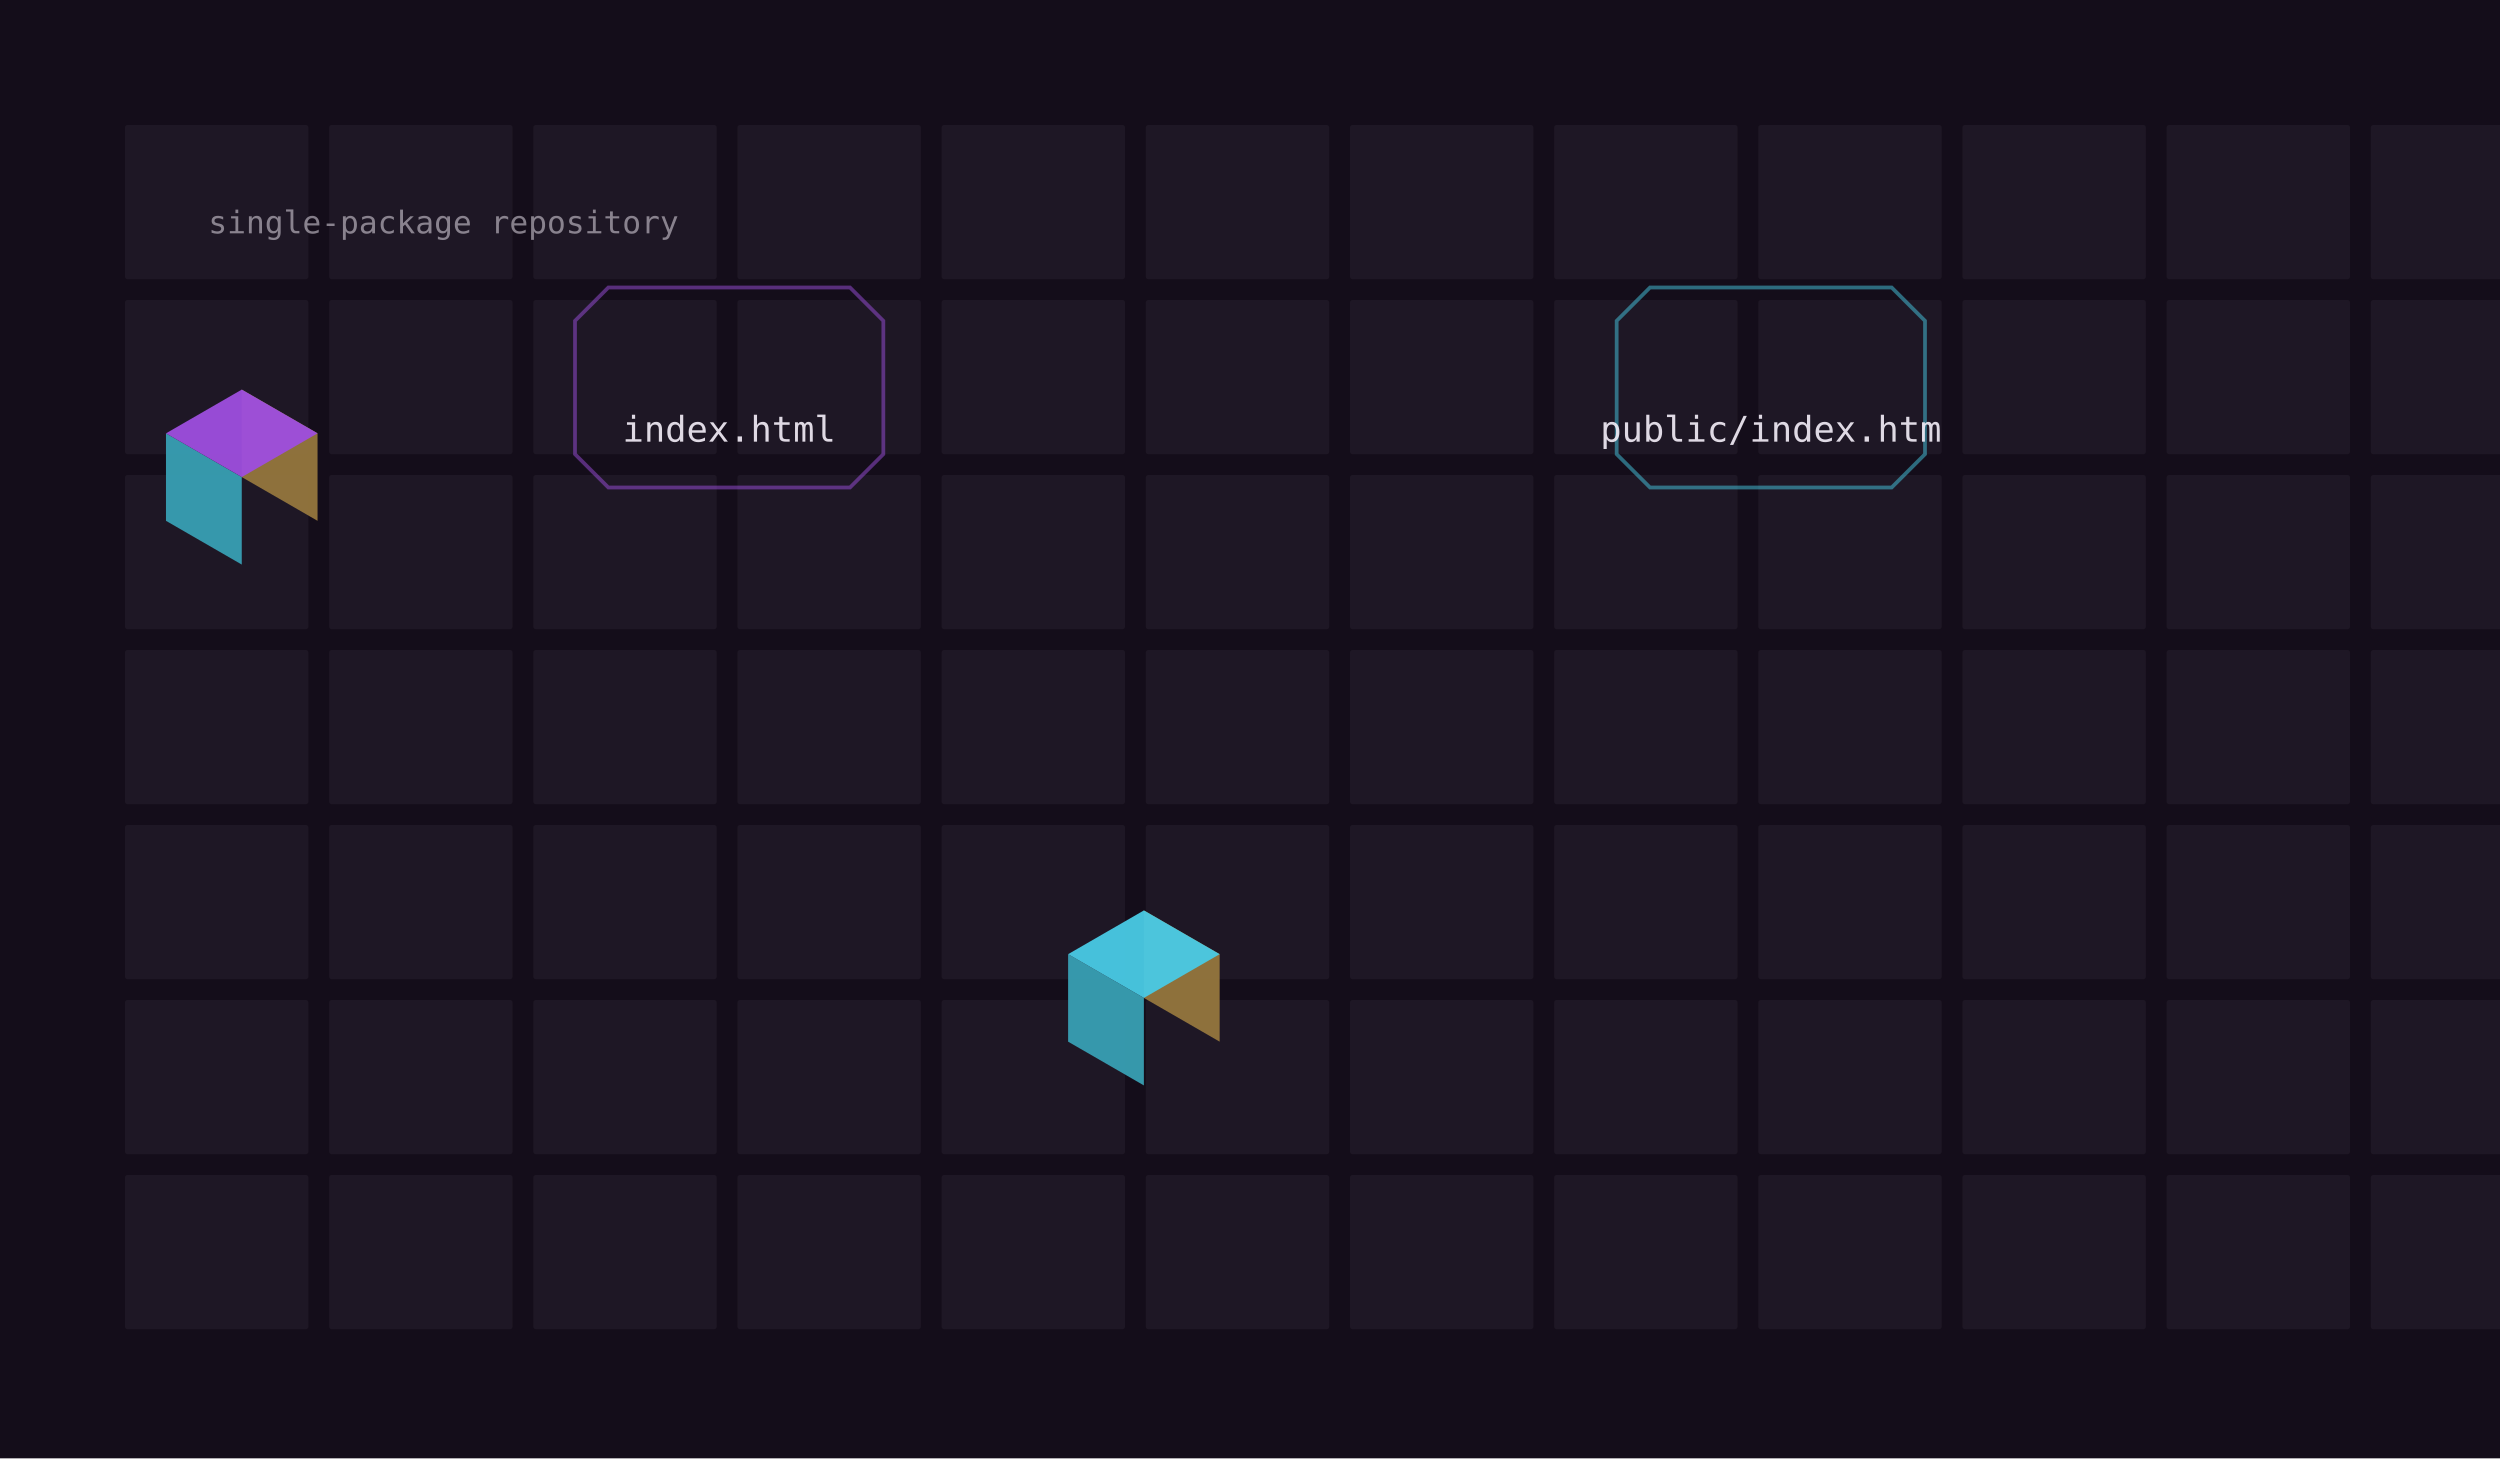
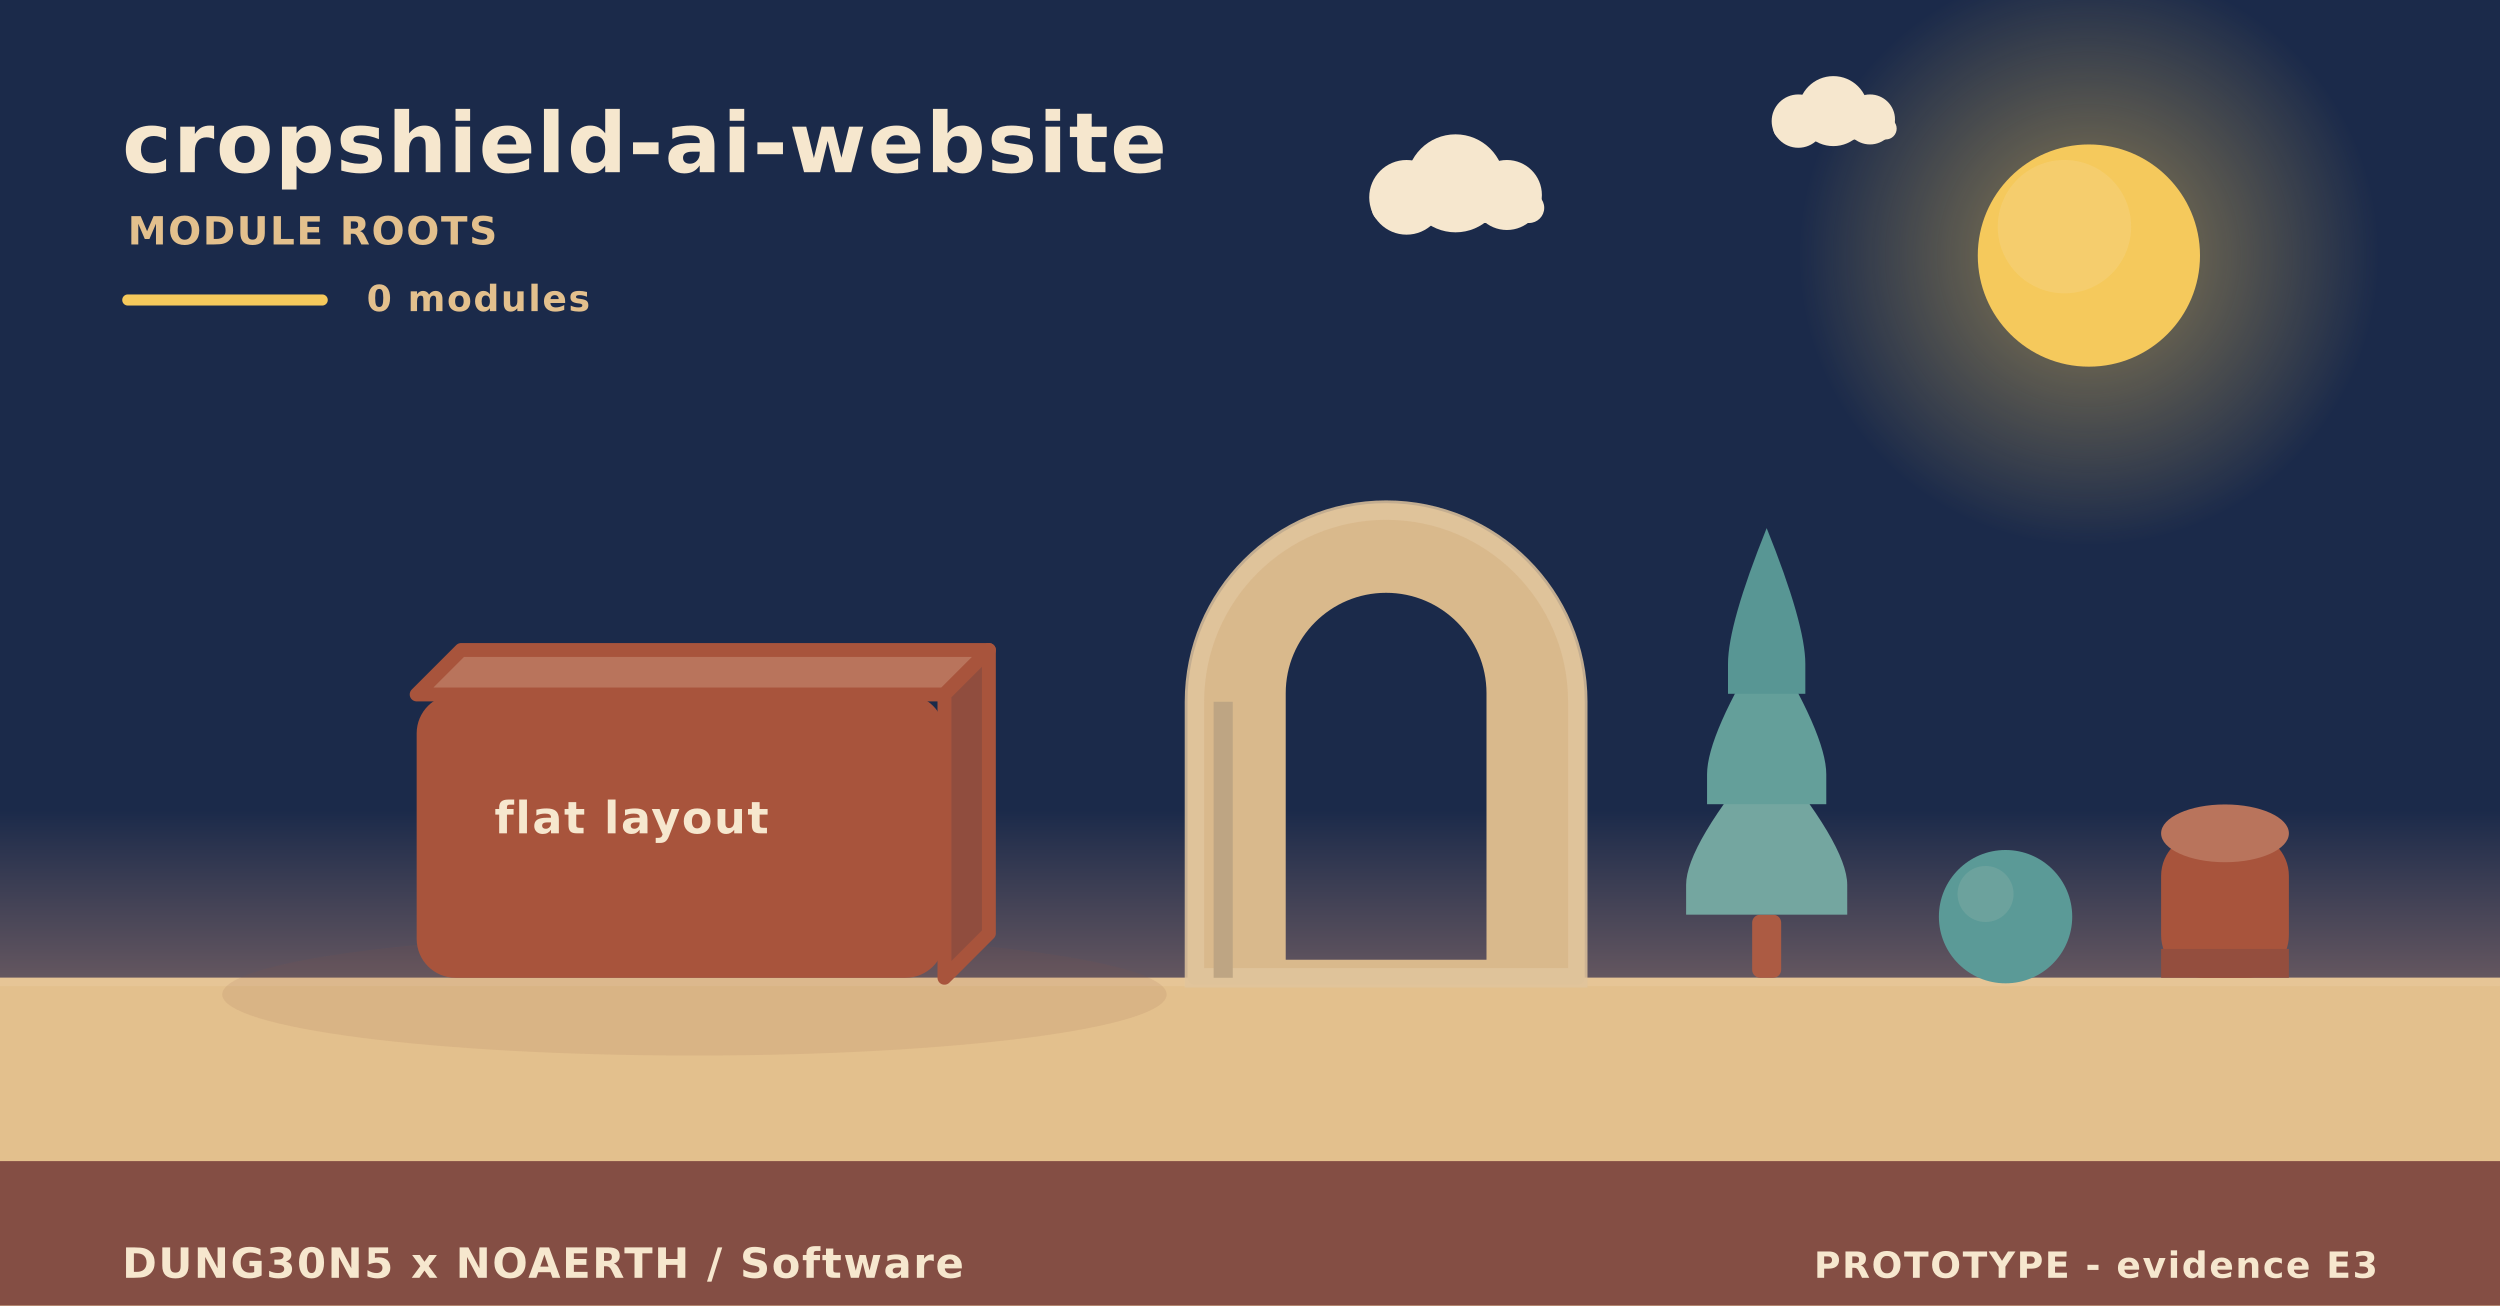
- <svg xmlns="http://www.w3.org/2000/svg" viewBox="0 0 1200 700" width="1200" height="700" role="img" aria-label="cropshield-ai-website architecture">
-   <rect width="1200" height="700" fill="#140d1a" />
-   <defs>
-     <linearGradient id="ga" x1="0" y1="0" x2="1" y2="1">
-       <stop offset="0%" stop-color="#9d4edd" />
-       <stop offset="100%" stop-color="#48cae4" />
-     </linearGradient>
-   </defs>
-   <rect x="60.00" y="60.00" width="88.00" height="74.00" rx="1.20" fill="#f4eef8" opacity="0.05" />
-   <rect x="158.00" y="60.00" width="88.00" height="74.00" rx="1.20" fill="#f4eef8" opacity="0.05" />
-   <rect x="256.00" y="60.00" width="88.00" height="74.00" rx="1.20" fill="#f4eef8" opacity="0.05" />
-   <rect x="354.00" y="60.00" width="88.00" height="74.00" rx="1.20" fill="#f4eef8" opacity="0.05" />
-   <rect x="452.00" y="60.00" width="88.00" height="74.00" rx="1.20" fill="#f4eef8" opacity="0.05" />
-   <rect x="550.00" y="60.00" width="88.00" height="74.00" rx="1.20" fill="#f4eef8" opacity="0.05" />
-   <rect x="648.00" y="60.00" width="88.00" height="74.00" rx="1.20" fill="#f4eef8" opacity="0.05" />
-   <rect x="746.00" y="60.00" width="88.00" height="74.00" rx="1.20" fill="#f4eef8" opacity="0.05" />
-   <rect x="844.00" y="60.00" width="88.00" height="74.00" rx="1.20" fill="#f4eef8" opacity="0.05" />
-   <rect x="942.00" y="60.00" width="88.00" height="74.00" rx="1.20" fill="#f4eef8" opacity="0.05" />
-   <rect x="1040.00" y="60.00" width="88.00" height="74.00" rx="1.20" fill="#f4eef8" opacity="0.05" />
-   <rect x="1138.00" y="60.00" width="88.00" height="74.00" rx="1.20" fill="#f4eef8" opacity="0.05" />
-   <rect x="60.00" y="144.00" width="88.00" height="74.00" rx="1.20" fill="#f4eef8" opacity="0.05" />
-   <rect x="158.00" y="144.00" width="88.00" height="74.00" rx="1.20" fill="#f4eef8" opacity="0.05" />
-   <rect x="256.00" y="144.00" width="88.00" height="74.00" rx="1.20" fill="#f4eef8" opacity="0.05" />
-   <rect x="354.00" y="144.00" width="88.00" height="74.00" rx="1.20" fill="#f4eef8" opacity="0.05" />
-   <rect x="452.00" y="144.00" width="88.00" height="74.00" rx="1.20" fill="#f4eef8" opacity="0.05" />
-   <rect x="550.00" y="144.00" width="88.00" height="74.00" rx="1.20" fill="#f4eef8" opacity="0.05" />
-   <rect x="648.00" y="144.00" width="88.00" height="74.00" rx="1.20" fill="#f4eef8" opacity="0.05" />
-   <rect x="746.00" y="144.00" width="88.00" height="74.00" rx="1.20" fill="#f4eef8" opacity="0.05" />
-   <rect x="844.00" y="144.00" width="88.00" height="74.00" rx="1.20" fill="#f4eef8" opacity="0.05" />
-   <rect x="942.00" y="144.00" width="88.00" height="74.00" rx="1.20" fill="#f4eef8" opacity="0.05" />
-   <rect x="1040.00" y="144.00" width="88.00" height="74.00" rx="1.20" fill="#f4eef8" opacity="0.05" />
-   <rect x="1138.00" y="144.00" width="88.00" height="74.00" rx="1.20" fill="#f4eef8" opacity="0.05" />
-   <rect x="60.00" y="228.00" width="88.00" height="74.00" rx="1.20" fill="#f4eef8" opacity="0.05" />
-   <rect x="158.00" y="228.00" width="88.00" height="74.00" rx="1.20" fill="#f4eef8" opacity="0.05" />
-   <rect x="256.00" y="228.00" width="88.00" height="74.00" rx="1.20" fill="#f4eef8" opacity="0.05" />
-   <rect x="354.00" y="228.00" width="88.00" height="74.00" rx="1.20" fill="#f4eef8" opacity="0.05" />
-   <rect x="452.00" y="228.00" width="88.00" height="74.00" rx="1.20" fill="#f4eef8" opacity="0.05" />
-   <rect x="550.00" y="228.00" width="88.00" height="74.00" rx="1.20" fill="#f4eef8" opacity="0.05" />
-   <rect x="648.00" y="228.00" width="88.00" height="74.00" rx="1.20" fill="#f4eef8" opacity="0.05" />
-   <rect x="746.00" y="228.00" width="88.00" height="74.00" rx="1.20" fill="#f4eef8" opacity="0.05" />
-   <rect x="844.00" y="228.00" width="88.00" height="74.00" rx="1.20" fill="#f4eef8" opacity="0.05" />
-   <rect x="942.00" y="228.00" width="88.00" height="74.00" rx="1.20" fill="#f4eef8" opacity="0.05" />
-   <rect x="1040.00" y="228.00" width="88.00" height="74.00" rx="1.20" fill="#f4eef8" opacity="0.05" />
-   <rect x="1138.00" y="228.00" width="88.00" height="74.00" rx="1.20" fill="#f4eef8" opacity="0.05" />
-   <rect x="60.00" y="312.00" width="88.00" height="74.00" rx="1.20" fill="#f4eef8" opacity="0.05" />
-   <rect x="158.00" y="312.00" width="88.00" height="74.00" rx="1.20" fill="#f4eef8" opacity="0.05" />
-   <rect x="256.00" y="312.00" width="88.00" height="74.00" rx="1.20" fill="#f4eef8" opacity="0.05" />
-   <rect x="354.00" y="312.00" width="88.00" height="74.00" rx="1.20" fill="#f4eef8" opacity="0.05" />
-   <rect x="452.00" y="312.00" width="88.00" height="74.00" rx="1.20" fill="#f4eef8" opacity="0.05" />
-   <rect x="550.00" y="312.00" width="88.00" height="74.00" rx="1.20" fill="#f4eef8" opacity="0.05" />
-   <rect x="648.00" y="312.00" width="88.00" height="74.00" rx="1.20" fill="#f4eef8" opacity="0.05" />
-   <rect x="746.00" y="312.00" width="88.00" height="74.00" rx="1.20" fill="#f4eef8" opacity="0.05" />
-   <rect x="844.00" y="312.00" width="88.00" height="74.00" rx="1.20" fill="#f4eef8" opacity="0.05" />
-   <rect x="942.00" y="312.00" width="88.00" height="74.00" rx="1.20" fill="#f4eef8" opacity="0.05" />
-   <rect x="1040.00" y="312.00" width="88.00" height="74.00" rx="1.20" fill="#f4eef8" opacity="0.05" />
-   <rect x="1138.00" y="312.00" width="88.00" height="74.00" rx="1.20" fill="#f4eef8" opacity="0.05" />
-   <rect x="60.00" y="396.00" width="88.00" height="74.00" rx="1.20" fill="#f4eef8" opacity="0.05" />
-   <rect x="158.00" y="396.00" width="88.00" height="74.00" rx="1.20" fill="#f4eef8" opacity="0.05" />
-   <rect x="256.00" y="396.00" width="88.00" height="74.00" rx="1.20" fill="#f4eef8" opacity="0.05" />
-   <rect x="354.00" y="396.00" width="88.00" height="74.00" rx="1.20" fill="#f4eef8" opacity="0.05" />
-   <rect x="452.00" y="396.00" width="88.00" height="74.00" rx="1.20" fill="#f4eef8" opacity="0.05" />
-   <rect x="550.00" y="396.00" width="88.00" height="74.00" rx="1.20" fill="#f4eef8" opacity="0.05" />
-   <rect x="648.00" y="396.00" width="88.00" height="74.00" rx="1.20" fill="#f4eef8" opacity="0.05" />
-   <rect x="746.00" y="396.00" width="88.00" height="74.00" rx="1.20" fill="#f4eef8" opacity="0.05" />
-   <rect x="844.00" y="396.00" width="88.00" height="74.00" rx="1.20" fill="#f4eef8" opacity="0.05" />
-   <rect x="942.00" y="396.00" width="88.00" height="74.00" rx="1.20" fill="#f4eef8" opacity="0.05" />
-   <rect x="1040.00" y="396.00" width="88.00" height="74.00" rx="1.20" fill="#f4eef8" opacity="0.05" />
-   <rect x="1138.00" y="396.00" width="88.00" height="74.00" rx="1.20" fill="#f4eef8" opacity="0.05" />
-   <rect x="60.00" y="480.00" width="88.00" height="74.00" rx="1.20" fill="#f4eef8" opacity="0.05" />
-   <rect x="158.00" y="480.00" width="88.00" height="74.00" rx="1.20" fill="#f4eef8" opacity="0.05" />
-   <rect x="256.00" y="480.00" width="88.00" height="74.00" rx="1.20" fill="#f4eef8" opacity="0.05" />
-   <rect x="354.00" y="480.00" width="88.00" height="74.00" rx="1.20" fill="#f4eef8" opacity="0.05" />
-   <rect x="452.00" y="480.00" width="88.00" height="74.00" rx="1.20" fill="#f4eef8" opacity="0.05" />
-   <rect x="550.00" y="480.00" width="88.00" height="74.00" rx="1.20" fill="#f4eef8" opacity="0.05" />
-   <rect x="648.00" y="480.00" width="88.00" height="74.00" rx="1.20" fill="#f4eef8" opacity="0.05" />
-   <rect x="746.00" y="480.00" width="88.00" height="74.00" rx="1.20" fill="#f4eef8" opacity="0.05" />
-   <rect x="844.00" y="480.00" width="88.00" height="74.00" rx="1.20" fill="#f4eef8" opacity="0.05" />
-   <rect x="942.00" y="480.00" width="88.00" height="74.00" rx="1.20" fill="#f4eef8" opacity="0.05" />
-   <rect x="1040.00" y="480.00" width="88.00" height="74.00" rx="1.20" fill="#f4eef8" opacity="0.05" />
-   <rect x="1138.00" y="480.00" width="88.00" height="74.00" rx="1.20" fill="#f4eef8" opacity="0.05" />
-   <rect x="60.00" y="564.00" width="88.00" height="74.00" rx="1.20" fill="#f4eef8" opacity="0.05" />
-   <rect x="158.00" y="564.00" width="88.00" height="74.00" rx="1.20" fill="#f4eef8" opacity="0.05" />
-   <rect x="256.00" y="564.00" width="88.00" height="74.00" rx="1.20" fill="#f4eef8" opacity="0.05" />
-   <rect x="354.00" y="564.00" width="88.00" height="74.00" rx="1.20" fill="#f4eef8" opacity="0.05" />
-   <rect x="452.00" y="564.00" width="88.00" height="74.00" rx="1.20" fill="#f4eef8" opacity="0.05" />
-   <rect x="550.00" y="564.00" width="88.00" height="74.00" rx="1.20" fill="#f4eef8" opacity="0.05" />
-   <rect x="648.00" y="564.00" width="88.00" height="74.00" rx="1.20" fill="#f4eef8" opacity="0.05" />
-   <rect x="746.00" y="564.00" width="88.00" height="74.00" rx="1.20" fill="#f4eef8" opacity="0.05" />
-   <rect x="844.00" y="564.00" width="88.00" height="74.00" rx="1.20" fill="#f4eef8" opacity="0.05" />
-   <rect x="942.00" y="564.00" width="88.00" height="74.00" rx="1.20" fill="#f4eef8" opacity="0.05" />
-   <rect x="1040.00" y="564.00" width="88.00" height="74.00" rx="1.20" fill="#f4eef8" opacity="0.05" />
-   <rect x="1138.00" y="564.00" width="88.00" height="74.00" rx="1.20" fill="#f4eef8" opacity="0.05" />
-   <path d="M292.00,138.00 H408.00 L424.00,154.00 V218.00 L408.00,234.00 H292.00 L276.00,218.00 V154.00 Z" fill="none" stroke="rgba(157,78,221,0.550)" stroke-width="1.80" opacity="0.90" />
-   <polygon points="116.05,229.00 152.42,250.00 152.42,208.00 116.05,187.00" fill="#94763d" opacity="0.95" />
-   <polygon points="79.67,250.00 116.05,271.00 116.05,229.00 79.67,208.00" fill="#389eb2" opacity="0.95" />
-   <polygon points="116.05,187.00 152.42,208.00 116.05,229.00 79.67,208.00" fill="#9d4edd" opacity="0.95" />
-   <text x="350" y="212" font-family="ui-monospace,Menlo,monospace" font-size="17" fill="rgba(244,238,248,0.900)" text-anchor="middle">index.html</text>
-   <path d="M792.00,138.00 H908.00 L924.00,154.00 V218.00 L908.00,234.00 H792.00 L776.00,218.00 V154.00 Z" fill="none" stroke="rgba(72,202,228,0.550)" stroke-width="1.80" opacity="0.90" />
-   <polygon points="549.06,479.00 585.43,500.00 585.43,458.00 549.06,437.00" fill="#94763d" opacity="0.95" />
-   <polygon points="512.69,500.00 549.06,521.00 549.06,479.00 512.69,458.00" fill="#389eb2" opacity="0.95" />
-   <polygon points="549.06,437.00 585.43,458.00 549.06,479.00 512.69,458.00" fill="#48cae4" opacity="0.95" />
-   <text x="850" y="212" font-family="ui-monospace,Menlo,monospace" font-size="17" fill="rgba(244,238,248,0.900)" text-anchor="middle">public/index.htm</text>
-   <text x="100" y="112" font-family="ui-monospace,Menlo,monospace" font-size="15" fill="rgba(244,238,248,0.500)">single-package repository</text>
+ <svg xmlns="http://www.w3.org/2000/svg" width="900" height="470" viewBox="0 0 900 470" role="img" aria-label="cropshield-ai-website - how it is built">
+   <linearGradient id="skya" x1="0" y1="0" x2="0" y2="1">
+     <stop offset="0" stop-color="#1b2a4a" />
+     <stop offset="0.62" stop-color="#1b2a4a" />
+     <stop offset="1" stop-color="#f3ad8a" />
+   </linearGradient>
+   <rect width="900" height="470" fill="url(#skya)" />
+   <radialGradient id="suna">
+     <stop offset="0.35" stop-color="#f5c95c" stop-opacity="0.34" />
+     <stop offset="1" stop-color="#f5c95c" stop-opacity="0" />
+   </radialGradient>
+   <circle cx="752" cy="92" r="104" fill="url(#suna)" />
+   <circle cx="752" cy="92" r="40" fill="#f5c95c" />
+   <circle cx="743.2" cy="81.6" r="24" fill="#f5d27e" opacity="0.5" />
+   <g>
+     <circle cx="524" cy="66" r="17.64" fill="#f6e7ce" />
+     <circle cx="506.36" cy="71.04" r="13.44" fill="#f6e7ce" />
+     <circle cx="542.48" cy="70.2" r="12.6" fill="#f6e7ce" />
+     <rect x="493.76" y="69.36" width="62.16" height="10.92" rx="5.46" fill="#f6e7ce" />
+   </g>
+   <g>
+     <circle cx="660" cy="40" r="12.6" fill="#f6e7ce" />
+     <circle cx="647.4" cy="43.6" r="9.6" fill="#f6e7ce" />
+     <circle cx="673.2" cy="43" r="9" fill="#f6e7ce" />
+     <rect x="638.4" y="42.4" width="44.4" height="7.8" rx="3.9" fill="#f6e7ce" />
+   </g>
+   <rect x="0" y="352" width="900" height="118" fill="#e3c08d" />
+   <rect x="0" y="352" width="900" height="3" fill="#e6c596" />
+   <text x="44" y="62" font-family="Verdana,DejaVu Sans,sans-serif" font-size="30" font-weight="700" letter-spacing="0.6" fill="#f6e7ce" text-anchor="start">cropshield-ai-website</text>
+   <text x="46" y="88" font-family="Verdana,DejaVu Sans,sans-serif" font-size="14" font-weight="700" letter-spacing="0.6" fill="#e3c08d" text-anchor="start">MODULE ROOTS</text>
+   <rect x="44" y="106" width="74" height="4" rx="2" fill="#f5c95c" />
+   <text x="132" y="112" font-family="Verdana,DejaVu Sans,sans-serif" font-size="13" font-weight="700" letter-spacing="0.6" fill="#e3c08d" text-anchor="start">0 modules</text>
+   <ellipse cx="250" cy="358" rx="170" ry="22" fill="rgba(138,90,68,0.11)" />
+   <path d="M150,250 L340,250 L356,234 L166,234 Z" fill="#b9745c" stroke="#a8543c" stroke-width="5" stroke-linejoin="round" />
+   <path d="M340,250 L356,234 L356,336 L340,352 Z" fill="#904d3e" stroke="#a8543c" stroke-width="5" stroke-linejoin="round" />
+   <rect x="150" y="250" width="190" height="102" rx="14" fill="#a8543c" />
+   <text x="178" y="300" font-family="Verdana,DejaVu Sans,sans-serif" font-size="16" font-weight="700" letter-spacing="0.6" fill="#f6e7ce" text-anchor="start">flat layout</text>
+   <path d="M430,352 L430,252.64 A69,69 0 0 1 568,252.64 L568,352 Z M460.36,348 L460.36,249.55 A38.64,38.64 0 0 1 537.64,249.55 L537.64,348 Z" fill="#d9b98c" fill-rule="evenodd" stroke="#d9b98c" stroke-width="5" stroke-linejoin="round" />
+   <path d="M430,352 L430,252.64 A69,69 0 0 1 568,252.64 L568,352 Z" fill="none" stroke="#e0c49c" stroke-width="7" stroke-linecap="round" opacity="0.85" />
+   <rect x="436.9" y="252.64" width="6.9" height="99.36" fill="#bea583" />
+   <rect x="630.78" y="329.28" width="10.44" height="22.72" rx="2.9" fill="#ac5b43" />
+   <path d="M636,269.64 Q607,304.23 607,318.54 Q607,329.28 607,329.28 L665,329.28 Q665,329.28 665,318.54 Q665,304.23 636,269.64 Z" fill="#74a6a0" />
+   <path d="M636,229.88 Q614.54,264.47 614.54,278.78 Q614.54,289.52 614.54,289.52 L657.46,289.52 Q657.46,289.52 657.46,278.78 Q657.46,264.47 636,229.88 Z" fill="#649f9a" />
+   <path d="M636,190.12 Q622.08,224.71 622.08,239.02 Q622.08,249.76 622.08,249.76 L649.92,249.76 Q649.92,249.76 649.92,239.02 Q649.92,224.71 636,190.12 Z" fill="#589694" />
+   <circle cx="722" cy="330" r="24" fill="#5b9a97" />
+   <circle cx="714.8" cy="321.84" r="10.08" fill="#7aa9a2" opacity="0.55" />
+   <rect x="778" y="300" width="46" height="52" rx="15.33" fill="#a8543c" />
+   <ellipse cx="801" cy="300" rx="23" ry="10.4" fill="#b9745c" />
+   <rect x="778" y="341.6" width="46" height="10.4" fill="#944e3e" />
+   <rect x="0" y="418" width="900" height="52" rx="0" fill="#7e4740" opacity="0.94" />
+   <text x="44" y="460" font-family="Verdana,DejaVu Sans,sans-serif" font-size="15" font-weight="700" letter-spacing="0.6" fill="#f6e7ce" text-anchor="start">DUNG30N5 x NOAERTH  /  Software</text>
+   <text x="856" y="460" font-family="Verdana,DejaVu Sans,sans-serif" font-size="13" font-weight="700" letter-spacing="0.6" fill="#f6e7ce" text-anchor="end">PROTOTYPE  -  evidence E3</text>
</svg>
